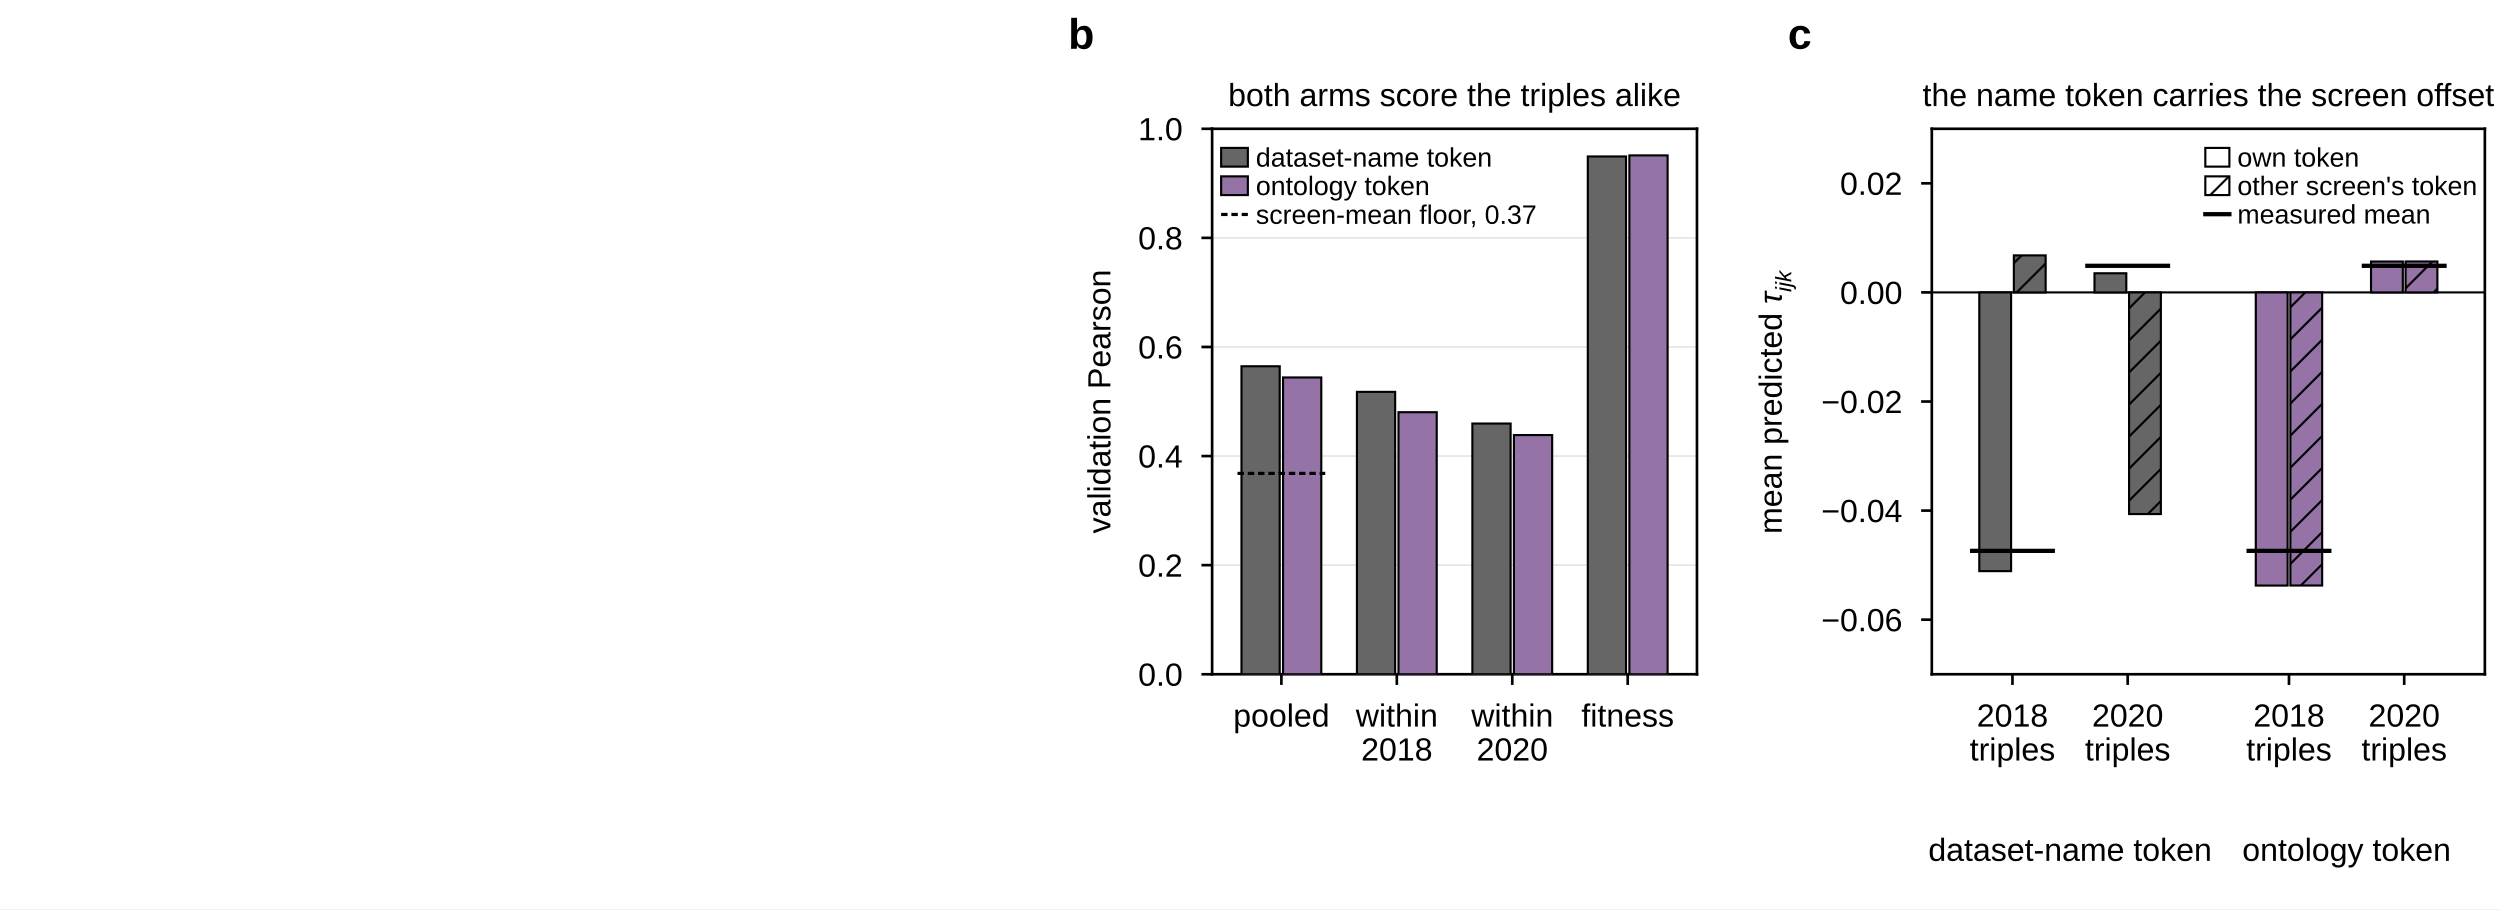
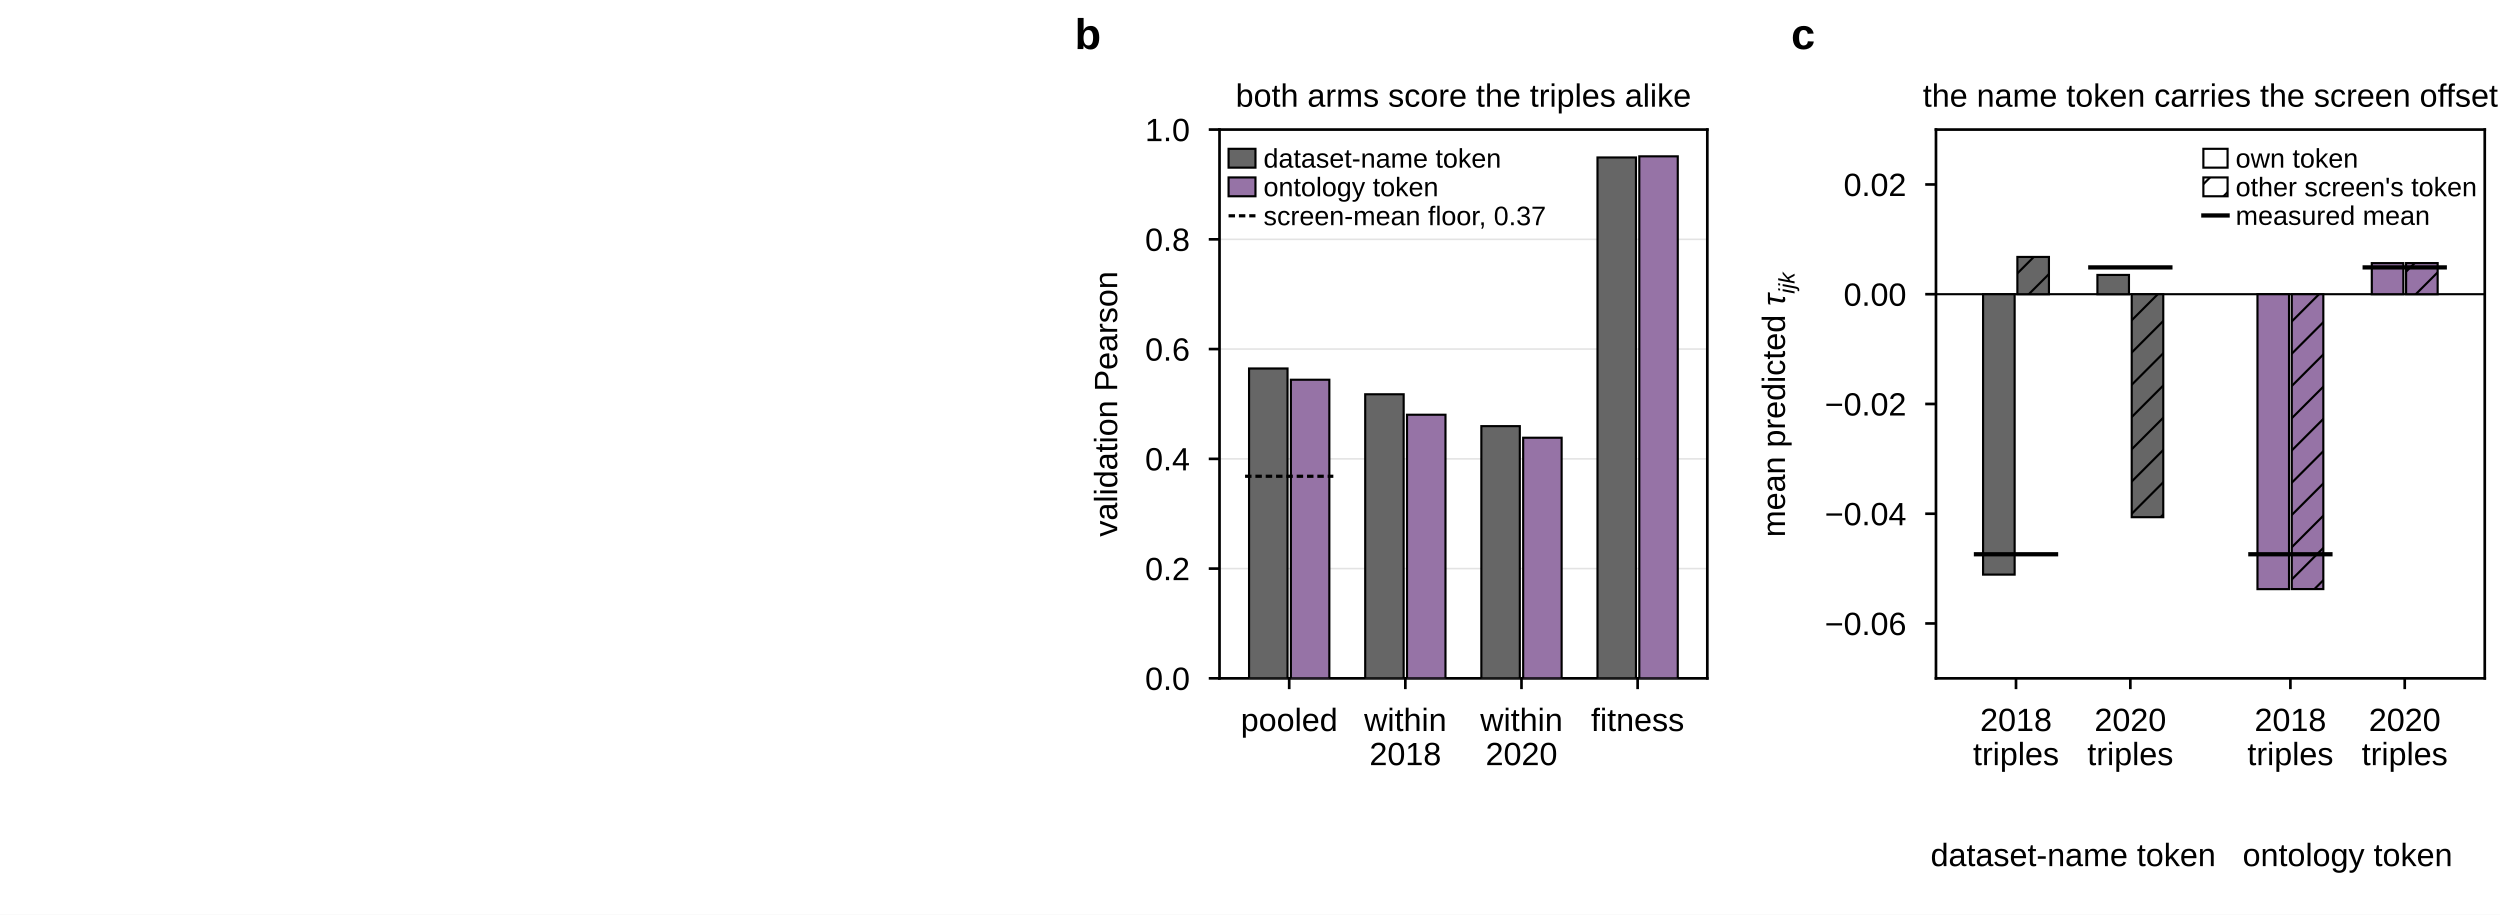
- <svg xmlns="http://www.w3.org/2000/svg" xmlns:xlink="http://www.w3.org/1999/xlink" width="649.606" height="236.22" viewBox="0 0 649.606 236.22" version="1.1">
+ <svg xmlns="http://www.w3.org/2000/svg" xmlns:xlink="http://www.w3.org/1999/xlink" width="645.669" height="236.22" viewBox="0 0 645.669 236.22" version="1.1">
  <g transform="scale(1.388889)">
    <defs>
      <style type="text/css">*{stroke-linejoin: round; stroke-linecap: butt}</style>
    </defs>
    <g id="figure_1">
      <g id="patch_1">
-         <path d="M 0 170.079  L 467.717 170.079  L 467.717 0  L 0 0  z " style="fill: #ffffff" />
+         <path d="M 0 170.079  L 464.882 170.079  L 464.882 0  L 0 0  z " style="fill: #ffffff" />
      </g>
      <g id="axes_1">
        <g id="patch_2">
          <path d="M 226.772 126.142  L 317.48 126.142  L 317.48 24.094  L 226.772 24.094  z " style="fill: #ffffff" />
        </g>
        <g id="matplotlib.axis_1">
          <g id="xtick_1">
            <g id="line2d_1">
              <defs>
                <path id="md5e1f7f7c4" d="M 0 0  L 0 2  " style="stroke: #000000; stroke-width: 0.5" />
              </defs>
              <g>
                <use xlink:href="#md5e1f7f7c4" x="239.73" y="126.142" style="stroke: #000000; stroke-width: 0.5" />
              </g>
            </g>
            <g id="text_1">
              <text style="font-size: 6px; font-family: 'Arial'; text-anchor: middle" x="239.73" y="135.936" transform="rotate(-0 239.73 135.9364)">pooled</text>
            </g>
          </g>
          <g id="xtick_2">
            <g id="line2d_2">
              <g>
                <use xlink:href="#md5e1f7f7c4" x="261.327" y="126.142" style="stroke: #000000; stroke-width: 0.5" />
              </g>
            </g>
            <g id="text_2">
              <text style="font-size: 6px; font-family: 'Arial'" transform="translate(253.6576 135.9364)">within</text>
              <text style="font-size: 6px; font-family: 'Arial'" transform="translate(254.6542 142.2825)">2018</text>
            </g>
          </g>
          <g id="xtick_3">
            <g id="line2d_3">
              <g>
                <use xlink:href="#md5e1f7f7c4" x="282.925" y="126.142" style="stroke: #000000; stroke-width: 0.5" />
              </g>
            </g>
            <g id="text_3">
              <text style="font-size: 6px; font-family: 'Arial'" transform="translate(275.2549 135.9364)">within</text>
              <text style="font-size: 6px; font-family: 'Arial'" transform="translate(276.2515 142.2825)">2020</text>
            </g>
          </g>
          <g id="xtick_4">
            <g id="line2d_4">
              <g>
                <use xlink:href="#md5e1f7f7c4" x="304.522" y="126.142" style="stroke: #000000; stroke-width: 0.5" />
              </g>
            </g>
            <g id="text_4">
              <text style="font-size: 6px; font-family: 'Arial'; text-anchor: middle" x="304.522" y="135.936" transform="rotate(-0 304.5219 135.9364)">fitness</text>
            </g>
          </g>
        </g>
        <g id="matplotlib.axis_2">
          <g id="ytick_1">
            <g id="line2d_5">
-               <path d="M 226.772 126.142  L 317.48 126.142  " clip-path="url(#p8473d75522)" style="fill: none; stroke: #e3e3e3; stroke-width: 0.3; stroke-linecap: square" />
+               <path d="M 226.772 126.142  L 317.48 126.142  " clip-path="url(#pf34e53b288)" style="fill: none; stroke: #e3e3e3; stroke-width: 0.3; stroke-linecap: square" />
            </g>
            <g id="line2d_6">
              <defs>
                <path id="mfebde136a6" d="M 0 0  L -2 0  " style="stroke: #000000; stroke-width: 0.5" />
              </defs>
              <g>
                <use xlink:href="#mfebde136a6" x="226.772" y="126.142" style="stroke: #000000; stroke-width: 0.5" />
              </g>
            </g>
            <g id="text_5">
              <text style="font-size: 6px; font-family: 'Arial'; text-anchor: end" x="221.272" y="128.289" transform="rotate(-0 221.2717 128.2891)">0.0</text>
            </g>
          </g>
          <g id="ytick_2">
            <g id="line2d_7">
-               <path d="M 226.772 105.732  L 317.48 105.732  " clip-path="url(#p8473d75522)" style="fill: none; stroke: #e3e3e3; stroke-width: 0.3; stroke-linecap: square" />
+               <path d="M 226.772 105.732  L 317.48 105.732  " clip-path="url(#pf34e53b288)" style="fill: none; stroke: #e3e3e3; stroke-width: 0.3; stroke-linecap: square" />
            </g>
            <g id="line2d_8">
              <g>
                <use xlink:href="#mfebde136a6" x="226.772" y="105.732" style="stroke: #000000; stroke-width: 0.5" />
              </g>
            </g>
            <g id="text_6">
              <text style="font-size: 6px; font-family: 'Arial'; text-anchor: end" x="221.272" y="107.88" transform="rotate(-0 221.2717 107.8796)">0.2</text>
            </g>
          </g>
          <g id="ytick_3">
            <g id="line2d_9">
-               <path d="M 226.772 85.323  L 317.48 85.323  " clip-path="url(#p8473d75522)" style="fill: none; stroke: #e3e3e3; stroke-width: 0.3; stroke-linecap: square" />
+               <path d="M 226.772 85.323  L 317.48 85.323  " clip-path="url(#pf34e53b288)" style="fill: none; stroke: #e3e3e3; stroke-width: 0.3; stroke-linecap: square" />
            </g>
            <g id="line2d_10">
              <g>
                <use xlink:href="#mfebde136a6" x="226.772" y="85.323" style="stroke: #000000; stroke-width: 0.5" />
              </g>
            </g>
            <g id="text_7">
              <text style="font-size: 6px; font-family: 'Arial'; text-anchor: end" x="221.272" y="87.47" transform="rotate(-0 221.2717 87.47018)">0.4</text>
            </g>
          </g>
          <g id="ytick_4">
            <g id="line2d_11">
-               <path d="M 226.772 64.913  L 317.48 64.913  " clip-path="url(#p8473d75522)" style="fill: none; stroke: #e3e3e3; stroke-width: 0.3; stroke-linecap: square" />
+               <path d="M 226.772 64.913  L 317.48 64.913  " clip-path="url(#pf34e53b288)" style="fill: none; stroke: #e3e3e3; stroke-width: 0.3; stroke-linecap: square" />
            </g>
            <g id="line2d_12">
              <g>
                <use xlink:href="#mfebde136a6" x="226.772" y="64.913" style="stroke: #000000; stroke-width: 0.5" />
              </g>
            </g>
            <g id="text_8">
              <text style="font-size: 6px; font-family: 'Arial'; text-anchor: end" x="221.272" y="67.061" transform="rotate(-0 221.2717 67.06073)">0.6</text>
            </g>
          </g>
          <g id="ytick_5">
            <g id="line2d_13">
-               <path d="M 226.772 44.504  L 317.48 44.504  " clip-path="url(#p8473d75522)" style="fill: none; stroke: #e3e3e3; stroke-width: 0.3; stroke-linecap: square" />
+               <path d="M 226.772 44.504  L 317.48 44.504  " clip-path="url(#pf34e53b288)" style="fill: none; stroke: #e3e3e3; stroke-width: 0.3; stroke-linecap: square" />
            </g>
            <g id="line2d_14">
              <g>
                <use xlink:href="#mfebde136a6" x="226.772" y="44.504" style="stroke: #000000; stroke-width: 0.5" />
              </g>
            </g>
            <g id="text_9">
              <text style="font-size: 6px; font-family: 'Arial'; text-anchor: end" x="221.272" y="46.651" transform="rotate(-0 221.2717 46.65128)">0.8</text>
            </g>
          </g>
          <g id="ytick_6">
            <g id="line2d_15">
-               <path d="M 226.772 24.094  L 317.48 24.094  " clip-path="url(#p8473d75522)" style="fill: none; stroke: #e3e3e3; stroke-width: 0.3; stroke-linecap: square" />
+               <path d="M 226.772 24.094  L 317.48 24.094  " clip-path="url(#pf34e53b288)" style="fill: none; stroke: #e3e3e3; stroke-width: 0.3; stroke-linecap: square" />
            </g>
            <g id="line2d_16">
              <g>
                <use xlink:href="#mfebde136a6" x="226.772" y="24.094" style="stroke: #000000; stroke-width: 0.5" />
              </g>
            </g>
            <g id="text_10">
              <text style="font-size: 6px; font-family: 'Arial'; text-anchor: end" x="221.272" y="26.242" transform="rotate(-0 221.2717 26.24183)">1.0</text>
            </g>
          </g>
          <g id="ytick_7">
            <g id="line2d_17" />
          </g>
          <g id="ytick_8">
            <g id="line2d_18" />
          </g>
          <g id="ytick_9">
            <g id="line2d_19" />
          </g>
          <g id="ytick_10">
            <g id="line2d_20" />
          </g>
          <g id="ytick_11">
            <g id="line2d_21" />
          </g>
          <g id="text_11">
            <text style="font-size: 6px; font-family: 'Arial'; text-anchor: middle" x="207.739" y="75.118" transform="rotate(-90 207.7392 75.11811)">validation Pearson</text>
          </g>
        </g>
        <g id="patch_3">
          <path d="M 226.772 126.142  L 226.772 24.094  " style="fill: none; stroke: #000000; stroke-width: 0.5; stroke-linejoin: miter; stroke-linecap: square" />
        </g>
        <g id="patch_4">
          <path d="M 317.48 126.142  L 317.48 24.094  " style="fill: none; stroke: #000000; stroke-width: 0.5; stroke-linejoin: miter; stroke-linecap: square" />
        </g>
        <g id="patch_5">
          <path d="M 226.772 126.142  L 317.48 126.142  " style="fill: none; stroke: #000000; stroke-width: 0.5; stroke-linejoin: miter; stroke-linecap: square" />
        </g>
        <g id="patch_6">
          <path d="M 226.772 24.094  L 317.48 24.094  " style="fill: none; stroke: #000000; stroke-width: 0.5; stroke-linejoin: miter; stroke-linecap: square" />
        </g>
        <g id="patch_7">
-           <path d="M 232.266 126.142  L 239.419 126.142  L 239.419 68.523  L 232.266 68.523  z " clip-path="url(#p8473d75522)" style="fill: #666666; stroke: #000000; stroke-width: 0.4; stroke-linejoin: miter" />
+           <path d="M 232.266 126.142  L 239.419 126.142  L 239.419 68.523  L 232.266 68.523  z " clip-path="url(#pf34e53b288)" style="fill: #666666; stroke: #000000; stroke-width: 0.4; stroke-linejoin: miter" />
        </g>
        <g id="patch_8">
-           <path d="M 240.041 126.142  L 247.194 126.142  L 247.194 70.615  L 240.041 70.615  z " clip-path="url(#p8473d75522)" style="fill: #9673a6; stroke: #000000; stroke-width: 0.4; stroke-linejoin: miter" />
+           <path d="M 240.041 126.142  L 247.194 126.142  L 247.194 70.615  L 240.041 70.615  z " clip-path="url(#pf34e53b288)" style="fill: #9673a6; stroke: #000000; stroke-width: 0.4; stroke-linejoin: miter" />
        </g>
        <g id="patch_9">
-           <path d="M 253.863 126.142  L 261.016 126.142  L 261.016 73.314  L 253.863 73.314  z " clip-path="url(#p8473d75522)" style="fill: #666666; stroke: #000000; stroke-width: 0.4; stroke-linejoin: miter" />
+           <path d="M 253.863 126.142  L 261.016 126.142  L 261.016 73.314  L 253.863 73.314  z " clip-path="url(#pf34e53b288)" style="fill: #666666; stroke: #000000; stroke-width: 0.4; stroke-linejoin: miter" />
        </g>
        <g id="patch_10">
-           <path d="M 261.638 126.142  L 268.791 126.142  L 268.791 77.118  L 261.638 77.118  z " clip-path="url(#p8473d75522)" style="fill: #9673a6; stroke: #000000; stroke-width: 0.4; stroke-linejoin: miter" />
+           <path d="M 261.638 126.142  L 268.791 126.142  L 268.791 77.118  L 261.638 77.118  z " clip-path="url(#pf34e53b288)" style="fill: #9673a6; stroke: #000000; stroke-width: 0.4; stroke-linejoin: miter" />
        </g>
        <g id="patch_11">
-           <path d="M 275.461 126.142  L 282.614 126.142  L 282.614 79.238  L 275.461 79.238  z " clip-path="url(#p8473d75522)" style="fill: #666666; stroke: #000000; stroke-width: 0.4; stroke-linejoin: miter" />
+           <path d="M 275.461 126.142  L 282.614 126.142  L 282.614 79.238  L 275.461 79.238  z " clip-path="url(#pf34e53b288)" style="fill: #666666; stroke: #000000; stroke-width: 0.4; stroke-linejoin: miter" />
        </g>
        <g id="patch_12">
-           <path d="M 283.236 126.142  L 290.389 126.142  L 290.389 81.398  L 283.236 81.398  z " clip-path="url(#p8473d75522)" style="fill: #9673a6; stroke: #000000; stroke-width: 0.4; stroke-linejoin: miter" />
+           <path d="M 283.236 126.142  L 290.389 126.142  L 290.389 81.398  L 283.236 81.398  z " clip-path="url(#pf34e53b288)" style="fill: #9673a6; stroke: #000000; stroke-width: 0.4; stroke-linejoin: miter" />
        </g>
        <g id="patch_13">
-           <path d="M 297.058 126.142  L 304.211 126.142  L 304.211 29.277  L 297.058 29.277  z " clip-path="url(#p8473d75522)" style="fill: #666666; stroke: #000000; stroke-width: 0.4; stroke-linejoin: miter" />
+           <path d="M 297.058 126.142  L 304.211 126.142  L 304.211 29.277  L 297.058 29.277  z " clip-path="url(#pf34e53b288)" style="fill: #666666; stroke: #000000; stroke-width: 0.4; stroke-linejoin: miter" />
        </g>
        <g id="patch_14">
-           <path d="M 304.833 126.142  L 311.986 126.142  L 311.986 29.075  L 304.833 29.075  z " clip-path="url(#p8473d75522)" style="fill: #9673a6; stroke: #000000; stroke-width: 0.4; stroke-linejoin: miter" />
+           <path d="M 304.833 126.142  L 311.986 126.142  L 311.986 29.075  L 304.833 29.075  z " clip-path="url(#pf34e53b288)" style="fill: #9673a6; stroke: #000000; stroke-width: 0.4; stroke-linejoin: miter" />
        </g>
        <g id="text_12">
          <text style="font-size: 6px; font-family: 'Arial'; text-anchor: middle" x="272.126" y="19.841" transform="rotate(-0 272.126 19.84057)">both arms score the triples alike</text>
        </g>
        <g id="line2d_22">
-           <path d="M 231.523 88.566  L 247.937 88.566  " clip-path="url(#p8473d75522)" style="fill: none; stroke-dasharray: 1.2,0.72; stroke-dashoffset: 0; stroke: #000000; stroke-width: 0.6" />
+           <path d="M 231.523 88.566  L 247.937 88.566  " clip-path="url(#pf34e53b288)" style="fill: none; stroke-dasharray: 1.2,0.72; stroke-dashoffset: 0; stroke: #000000; stroke-width: 0.6" />
        </g>
        <g id="legend_1">
          <g id="patch_15">
            <path d="M 227.457 43.871  L 288.483 43.871  L 288.483 26.594  L 227.457 26.594  z " style="fill: #ffffff" />
          </g>
          <g id="patch_16">
            <path d="M 228.457 31.173  L 233.457 31.173  L 233.457 27.673  L 228.457 27.673  z " style="fill: #666666; stroke: #000000; stroke-width: 0.4; stroke-linejoin: miter" />
          </g>
          <g id="text_13">
            <text style="font-size: 5px; font-family: 'Arial'; text-anchor: start" x="234.957" y="31.173" transform="rotate(-0 234.9575 31.17339)">dataset-name token</text>
          </g>
          <g id="patch_17">
            <path d="M 228.457 36.496  L 233.457 36.496  L 233.457 32.996  L 228.457 32.996  z " style="fill: #9673a6; stroke: #000000; stroke-width: 0.4; stroke-linejoin: miter" />
          </g>
          <g id="text_14">
            <text style="font-size: 5px; font-family: 'Arial'; text-anchor: start" x="234.957" y="36.496" transform="rotate(-0 234.9575 36.49605)">ontology token</text>
          </g>
          <g id="line2d_23">
            <path d="M 228.457 40.127  L 230.957 40.127  L 233.457 40.127  " style="fill: none; stroke-dasharray: 1.2,0.72; stroke-dashoffset: 0; stroke: #000000; stroke-width: 0.6" />
          </g>
          <g id="text_15">
            <text style="font-size: 5px; font-family: 'Arial'; text-anchor: start" x="234.957" y="41.877" transform="rotate(-0 234.9575 41.8773)">screen-mean floor, 0.37</text>
          </g>
        </g>
      </g>
      <g id="axes_2">
        <g id="patch_18">
-           <path d="M 361.417 126.142  L 464.882 126.142  L 464.882 24.094  L 361.417 24.094  z " style="fill: #ffffff" />
+           <path d="M 360 126.142  L 462.047 126.142  L 462.047 24.094  L 360 24.094  z " style="fill: #ffffff" />
        </g>
        <g id="matplotlib.axis_3">
          <g id="xtick_5">
            <g id="line2d_24">
              <g>
-                 <use xlink:href="#md5e1f7f7c4" x="376.506" y="126.142" style="stroke: #000000; stroke-width: 0.5" />
+                 <use xlink:href="#md5e1f7f7c4" x="374.882" y="126.142" style="stroke: #000000; stroke-width: 0.5" />
              </g>
            </g>
            <g id="text_16">
-               <text style="font-size: 6px; font-family: 'Arial'" transform="translate(369.8328 135.9364)">2018</text>
-               <text style="font-size: 6px; font-family: 'Arial'" transform="translate(368.5039 142.2825)">triples</text>
+               <text style="font-size: 6px; font-family: 'Arial'" transform="translate(368.2088 135.9364)">2018</text>
+               <text style="font-size: 6px; font-family: 'Arial'" transform="translate(366.8799 142.2825)">triples</text>
            </g>
          </g>
          <g id="xtick_6">
            <g id="line2d_25">
              <g>
-                 <use xlink:href="#md5e1f7f7c4" x="398.061" y="126.142" style="stroke: #000000; stroke-width: 0.5" />
+                 <use xlink:href="#md5e1f7f7c4" x="396.142" y="126.142" style="stroke: #000000; stroke-width: 0.5" />
              </g>
            </g>
            <g id="text_17">
-               <text style="font-size: 6px; font-family: 'Arial'" transform="translate(391.3879 135.9364)">2020</text>
-               <text style="font-size: 6px; font-family: 'Arial'" transform="translate(390.059 142.2825)">triples</text>
+               <text style="font-size: 6px; font-family: 'Arial'" transform="translate(389.4686 135.9364)">2020</text>
+               <text style="font-size: 6px; font-family: 'Arial'" transform="translate(388.1397 142.2825)">triples</text>
            </g>
          </g>
          <g id="xtick_7">
            <g id="line2d_26">
              <g>
-                 <use xlink:href="#md5e1f7f7c4" x="428.238" y="126.142" style="stroke: #000000; stroke-width: 0.5" />
+                 <use xlink:href="#md5e1f7f7c4" x="425.906" y="126.142" style="stroke: #000000; stroke-width: 0.5" />
              </g>
            </g>
            <g id="text_18">
-               <text style="font-size: 6px; font-family: 'Arial'" transform="translate(421.5651 135.9364)">2018</text>
-               <text style="font-size: 6px; font-family: 'Arial'" transform="translate(420.2362 142.2825)">triples</text>
+               <text style="font-size: 6px; font-family: 'Arial'" transform="translate(419.2324 135.9364)">2018</text>
+               <text style="font-size: 6px; font-family: 'Arial'" transform="translate(417.9035 142.2825)">triples</text>
            </g>
          </g>
          <g id="xtick_8">
            <g id="line2d_27">
              <g>
-                 <use xlink:href="#md5e1f7f7c4" x="449.793" y="126.142" style="stroke: #000000; stroke-width: 0.5" />
+                 <use xlink:href="#md5e1f7f7c4" x="447.165" y="126.142" style="stroke: #000000; stroke-width: 0.5" />
              </g>
            </g>
            <g id="text_19">
-               <text style="font-size: 6px; font-family: 'Arial'" transform="translate(443.1202 135.9364)">2020</text>
-               <text style="font-size: 6px; font-family: 'Arial'" transform="translate(441.7913 142.2825)">triples</text>
+               <text style="font-size: 6px; font-family: 'Arial'" transform="translate(440.4922 135.9364)">2020</text>
+               <text style="font-size: 6px; font-family: 'Arial'" transform="translate(439.1633 142.2825)">triples</text>
            </g>
          </g>
        </g>
        <g id="matplotlib.axis_4">
          <g id="ytick_12">
            <g id="line2d_28">
              <g>
-                 <use xlink:href="#mfebde136a6" x="361.417" y="115.937" style="stroke: #000000; stroke-width: 0.5" />
+                 <use xlink:href="#mfebde136a6" x="360" y="115.937" style="stroke: #000000; stroke-width: 0.5" />
              </g>
            </g>
            <g id="text_20">
-               <text style="font-size: 6px; font-family: 'Arial'; text-anchor: end" x="355.917" y="118.084" transform="rotate(-0 355.9173 118.0844)">−0.06</text>
+               <text style="font-size: 6px; font-family: 'Arial'; text-anchor: end" x="354.5" y="118.084" transform="rotate(-0 354.5 118.0844)">−0.06</text>
            </g>
          </g>
          <g id="ytick_13">
            <g id="line2d_29">
              <g>
-                 <use xlink:href="#mfebde136a6" x="361.417" y="95.528" style="stroke: #000000; stroke-width: 0.5" />
+                 <use xlink:href="#mfebde136a6" x="360" y="95.528" style="stroke: #000000; stroke-width: 0.5" />
              </g>
            </g>
            <g id="text_21">
-               <text style="font-size: 6px; font-family: 'Arial'; text-anchor: end" x="355.917" y="97.675" transform="rotate(-0 355.9173 97.6749)">−0.04</text>
+               <text style="font-size: 6px; font-family: 'Arial'; text-anchor: end" x="354.5" y="97.675" transform="rotate(-0 354.5 97.6749)">−0.04</text>
            </g>
          </g>
          <g id="ytick_14">
            <g id="line2d_30">
              <g>
-                 <use xlink:href="#mfebde136a6" x="361.417" y="75.118" style="stroke: #000000; stroke-width: 0.5" />
+                 <use xlink:href="#mfebde136a6" x="360" y="75.118" style="stroke: #000000; stroke-width: 0.5" />
              </g>
            </g>
            <g id="text_22">
-               <text style="font-size: 6px; font-family: 'Arial'; text-anchor: end" x="355.917" y="77.265" transform="rotate(-0 355.9173 77.26545)">−0.02</text>
+               <text style="font-size: 6px; font-family: 'Arial'; text-anchor: end" x="354.5" y="77.265" transform="rotate(-0 354.5 77.26545)">−0.02</text>
            </g>
          </g>
          <g id="ytick_15">
            <g id="line2d_31">
              <g>
-                 <use xlink:href="#mfebde136a6" x="361.417" y="54.709" style="stroke: #000000; stroke-width: 0.5" />
+                 <use xlink:href="#mfebde136a6" x="360" y="54.709" style="stroke: #000000; stroke-width: 0.5" />
              </g>
            </g>
            <g id="text_23">
-               <text style="font-size: 6px; font-family: 'Arial'; text-anchor: end" x="355.917" y="56.856" transform="rotate(-0 355.9173 56.85601)">0.00</text>
+               <text style="font-size: 6px; font-family: 'Arial'; text-anchor: end" x="354.5" y="56.856" transform="rotate(-0 354.5 56.85601)">0.00</text>
            </g>
          </g>
          <g id="ytick_16">
            <g id="line2d_32">
              <g>
-                 <use xlink:href="#mfebde136a6" x="361.417" y="34.299" style="stroke: #000000; stroke-width: 0.5" />
+                 <use xlink:href="#mfebde136a6" x="360" y="34.299" style="stroke: #000000; stroke-width: 0.5" />
              </g>
            </g>
            <g id="text_24">
-               <text style="font-size: 6px; font-family: 'Arial'; text-anchor: end" x="355.917" y="36.447" transform="rotate(-0 355.9173 36.44656)">0.02</text>
+               <text style="font-size: 6px; font-family: 'Arial'; text-anchor: end" x="354.5" y="36.447" transform="rotate(-0 354.5 36.44656)">0.02</text>
            </g>
          </g>
          <g id="text_25">
-             <g transform="translate(334.0364 99.89811) rotate(-90)">
+             <g transform="translate(332.6191 99.89811) rotate(-90)">
              <text>
                <tspan x="0" y="-0.703" style="font-size: 6px; font-family: 'Arial'">m</tspan>
                <tspan x="4.998" y="-0.703" style="font-size: 6px; font-family: 'Arial'">e</tspan>
                <tspan x="8.335" y="-0.703" style="font-size: 6px; font-family: 'Arial'">a</tspan>
                <tspan x="11.672" y="-0.703" style="font-size: 6px; font-family: 'Arial'">n</tspan>
                <tspan x="15.009" y="-0.703" style="font-size: 6px; font-family: 'Arial'"> </tspan>
                <tspan x="16.676" y="-0.703" style="font-size: 6px; font-family: 'Arial'">p</tspan>
                <tspan x="20.013" y="-0.703" style="font-size: 6px; font-family: 'Arial'">r</tspan>
                <tspan x="22.011" y="-0.703" style="font-size: 6px; font-family: 'Arial'">e</tspan>
                <tspan x="25.348" y="-0.703" style="font-size: 6px; font-family: 'Arial'">d</tspan>
                <tspan x="28.685" y="-0.703" style="font-size: 6px; font-family: 'Arial'">i</tspan>
                <tspan x="30.018" y="-0.703" style="font-size: 6px; font-family: 'Arial'">c</tspan>
                <tspan x="33.018" y="-0.703" style="font-size: 6px; font-family: 'Arial'">t</tspan>
                <tspan x="34.685" y="-0.703" style="font-size: 6px; font-family: 'Arial'">e</tspan>
                <tspan x="38.021" y="-0.703" style="font-size: 6px; font-family: 'Arial'">d</tspan>
                <tspan x="41.358" y="-0.703" style="font-size: 6px; font-family: 'Arial'"> </tspan>
                <tspan x="43.025" y="-0.703" style="font-style: italic; font-size: 6px; font-family: 'Arial'">τ</tspan>
                <tspan x="45.27" y="1.089" style="font-style: italic; font-size: 4.2px; font-family: 'Arial'">i</tspan>
                <tspan x="46.203" y="1.089" style="font-style: italic; font-size: 4.2px; font-family: 'Arial'">j</tspan>
                <tspan x="47.136" y="1.089" style="font-style: italic; font-size: 4.2px; font-family: 'Arial'">k</tspan>
              </text>
            </g>
          </g>
        </g>
        <g id="line2d_33">
-           <path d="M 361.417 54.709  L 464.882 54.709  " clip-path="url(#p3397bccf3a)" style="fill: none; stroke: #000000; stroke-width: 0.4; stroke-linecap: square" />
+           <path d="M 360 54.709  L 462.047 54.709  " clip-path="url(#pd4e82d9f9b)" style="fill: none; stroke: #000000; stroke-width: 0.4; stroke-linecap: square" />
        </g>
        <g id="patch_19">
-           <path d="M 361.417 126.142  L 361.417 24.094  " style="fill: none; stroke: #000000; stroke-width: 0.5; stroke-linejoin: miter; stroke-linecap: square" />
+           <path d="M 360 126.142  L 360 24.094  " style="fill: none; stroke: #000000; stroke-width: 0.5; stroke-linejoin: miter; stroke-linecap: square" />
        </g>
        <g id="patch_20">
-           <path d="M 464.882 126.142  L 464.882 24.094  " style="fill: none; stroke: #000000; stroke-width: 0.5; stroke-linejoin: miter; stroke-linecap: square" />
+           <path d="M 462.047 126.142  L 462.047 24.094  " style="fill: none; stroke: #000000; stroke-width: 0.5; stroke-linejoin: miter; stroke-linecap: square" />
        </g>
        <g id="patch_21">
-           <path d="M 361.417 126.142  L 464.882 126.142  " style="fill: none; stroke: #000000; stroke-width: 0.5; stroke-linejoin: miter; stroke-linecap: square" />
+           <path d="M 360 126.142  L 462.047 126.142  " style="fill: none; stroke: #000000; stroke-width: 0.5; stroke-linejoin: miter; stroke-linecap: square" />
        </g>
        <g id="patch_22">
-           <path d="M 361.417 24.094  L 464.882 24.094  " style="fill: none; stroke: #000000; stroke-width: 0.5; stroke-linejoin: miter; stroke-linecap: square" />
+           <path d="M 360 24.094  L 462.047 24.094  " style="fill: none; stroke: #000000; stroke-width: 0.5; stroke-linejoin: miter; stroke-linecap: square" />
        </g>
        <g id="patch_23">
-           <path d="M 370.298 54.709  L 376.247 54.709  L 376.247 106.85  L 370.298 106.85  z " clip-path="url(#p3397bccf3a)" style="fill: #666666; stroke: #000000; stroke-width: 0.4; stroke-linejoin: miter" />
+           <path d="M 368.759 54.709  L 374.627 54.709  L 374.627 106.85  L 368.759 106.85  z " clip-path="url(#pd4e82d9f9b)" style="fill: #666666; stroke: #000000; stroke-width: 0.4; stroke-linejoin: miter" />
        </g>
        <g id="patch_24">
-           <path d="M 376.765 54.709  L 382.714 54.709  L 382.714 47.779  L 376.765 47.779  z " clip-path="url(#p3397bccf3a)" style="fill: url(#ha7eb12e780); stroke: #000000; stroke-width: 0.4; stroke-linejoin: miter" />
+           <path d="M 375.137 54.709  L 381.005 54.709  L 381.005 47.779  L 375.137 47.779  z " clip-path="url(#pd4e82d9f9b)" style="fill: url(#ha7eb12e780); stroke: #000000; stroke-width: 0.4; stroke-linejoin: miter" />
        </g>
        <g id="patch_25">
-           <path d="M 391.853 54.709  L 397.802 54.709  L 397.802 51.125  L 391.853 51.125  z " clip-path="url(#p3397bccf3a)" style="fill: #666666; stroke: #000000; stroke-width: 0.4; stroke-linejoin: miter" />
+           <path d="M 390.019 54.709  L 395.887 54.709  L 395.887 51.125  L 390.019 51.125  z " clip-path="url(#pd4e82d9f9b)" style="fill: #666666; stroke: #000000; stroke-width: 0.4; stroke-linejoin: miter" />
        </g>
        <g id="patch_26">
-           <path d="M 398.32 54.709  L 404.269 54.709  L 404.269 96.173  L 398.32 96.173  z " clip-path="url(#p3397bccf3a)" style="fill: url(#ha7eb12e780); stroke: #000000; stroke-width: 0.4; stroke-linejoin: miter" />
+           <path d="M 396.397 54.709  L 402.265 54.709  L 402.265 96.173  L 396.397 96.173  z " clip-path="url(#pd4e82d9f9b)" style="fill: url(#ha7eb12e780); stroke: #000000; stroke-width: 0.4; stroke-linejoin: miter" />
        </g>
        <g id="text_26">
-           <text style="font-size: 6px; font-family: 'Arial'; text-anchor: middle" x="387.283" y="161.051" transform="rotate(-0 387.2835 161.0506)">dataset-name token</text>
+           <text style="font-size: 6px; font-family: 'Arial'; text-anchor: middle" x="385.512" y="161.051" transform="rotate(-0 385.5118 161.0506)">dataset-name token</text>
        </g>
        <g id="patch_27">
-           <path d="M 422.03 54.709  L 427.98 54.709  L 427.98 109.55  L 422.03 109.55  z " clip-path="url(#p3397bccf3a)" style="fill: #9673a6; stroke: #000000; stroke-width: 0.4; stroke-linejoin: miter" />
+           <path d="M 419.783 54.709  L 425.65 54.709  L 425.65 109.55  L 419.783 109.55  z " clip-path="url(#pd4e82d9f9b)" style="fill: #9673a6; stroke: #000000; stroke-width: 0.4; stroke-linejoin: miter" />
        </g>
        <g id="patch_28">
-           <path d="M 428.497 54.709  L 434.446 54.709  L 434.446 109.542  L 428.497 109.542  z " clip-path="url(#p3397bccf3a)" style="fill: url(#hc657d4f3e9); stroke: #000000; stroke-width: 0.4; stroke-linejoin: miter" />
+           <path d="M 426.161 54.709  L 432.028 54.709  L 432.028 109.542  L 426.161 109.542  z " clip-path="url(#pd4e82d9f9b)" style="fill: url(#hc657d4f3e9); stroke: #000000; stroke-width: 0.4; stroke-linejoin: miter" />
        </g>
        <g id="patch_29">
-           <path d="M 443.585 54.709  L 449.535 54.709  L 449.535 48.929  L 443.585 48.929  z " clip-path="url(#p3397bccf3a)" style="fill: #9673a6; stroke: #000000; stroke-width: 0.4; stroke-linejoin: miter" />
+           <path d="M 441.043 54.709  L 446.91 54.709  L 446.91 48.929  L 441.043 48.929  z " clip-path="url(#pd4e82d9f9b)" style="fill: #9673a6; stroke: #000000; stroke-width: 0.4; stroke-linejoin: miter" />
        </g>
        <g id="patch_30">
-           <path d="M 450.052 54.709  L 456.001 54.709  L 456.001 48.922  L 450.052 48.922  z " clip-path="url(#p3397bccf3a)" style="fill: url(#hc657d4f3e9); stroke: #000000; stroke-width: 0.4; stroke-linejoin: miter" />
+           <path d="M 447.42 54.709  L 453.288 54.709  L 453.288 48.922  L 447.42 48.922  z " clip-path="url(#pd4e82d9f9b)" style="fill: url(#hc657d4f3e9); stroke: #000000; stroke-width: 0.4; stroke-linejoin: miter" />
        </g>
        <g id="text_27">
-           <text style="font-size: 6px; font-family: 'Arial'; text-anchor: middle" x="439.016" y="161.051" transform="rotate(-0 439.0157 161.0506)">ontology token</text>
+           <text style="font-size: 6px; font-family: 'Arial'; text-anchor: middle" x="436.535" y="161.051" transform="rotate(-0 436.5354 161.0506)">ontology token</text>
        </g>
        <g id="text_28">
-           <text style="font-size: 6px; font-family: 'Arial'; text-anchor: middle" x="413.15" y="19.841" transform="rotate(-0 413.1496 19.84057)">the name token carries the screen offset</text>
+           <text style="font-size: 6px; font-family: 'Arial'; text-anchor: middle" x="411.024" y="19.841" transform="rotate(-0 411.0236 19.84057)">the name token carries the screen offset</text>
        </g>
        <g id="line2d_34">
-           <path d="M 368.962 103.065  L 384.05 103.065  " clip-path="url(#p3397bccf3a)" style="fill: none; stroke: #000000; stroke-width: 0.8; stroke-linecap: square" />
+           <path d="M 367.441 103.065  L 382.323 103.065  " clip-path="url(#pd4e82d9f9b)" style="fill: none; stroke: #000000; stroke-width: 0.8; stroke-linecap: square" />
        </g>
        <g id="line2d_35">
-           <path d="M 390.517 49.724  L 405.605 49.724  " clip-path="url(#p3397bccf3a)" style="fill: none; stroke: #000000; stroke-width: 0.8; stroke-linecap: square" />
+           <path d="M 388.701 49.724  L 403.583 49.724  " clip-path="url(#pd4e82d9f9b)" style="fill: none; stroke: #000000; stroke-width: 0.8; stroke-linecap: square" />
        </g>
        <g id="line2d_36">
-           <path d="M 420.694 103.065  L 435.782 103.065  " clip-path="url(#p3397bccf3a)" style="fill: none; stroke: #000000; stroke-width: 0.8; stroke-linecap: square" />
+           <path d="M 418.465 103.065  L 433.346 103.065  " clip-path="url(#pd4e82d9f9b)" style="fill: none; stroke: #000000; stroke-width: 0.8; stroke-linecap: square" />
        </g>
        <g id="line2d_37">
-           <path d="M 442.249 49.724  L 457.338 49.724  " clip-path="url(#p3397bccf3a)" style="fill: none; stroke: #000000; stroke-width: 0.8; stroke-linecap: square" />
+           <path d="M 439.724 49.724  L 454.606 49.724  " clip-path="url(#pd4e82d9f9b)" style="fill: none; stroke: #000000; stroke-width: 0.8; stroke-linecap: square" />
        </g>
        <g id="legend_2">
          <g id="patch_31">
-             <path d="M 411.586 43.812  L 464.451 43.812  L 464.451 26.594  L 411.586 26.594  z " style="fill: #ffffff" />
+             <path d="M 408.723 43.812  L 461.588 43.812  L 461.588 26.594  L 408.723 26.594  z " style="fill: #ffffff" />
          </g>
          <g id="patch_32">
-             <path d="M 412.586 31.173  L 417.086 31.173  L 417.086 27.673  L 412.586 27.673  z " style="fill: #ffffff; stroke: #000000; stroke-width: 0.4; stroke-linejoin: miter" />
+             <path d="M 409.723 31.173  L 414.223 31.173  L 414.223 27.673  L 409.723 27.673  z " style="fill: #ffffff; stroke: #000000; stroke-width: 0.4; stroke-linejoin: miter" />
          </g>
          <g id="text_29">
-             <text style="font-size: 5px; font-family: 'Arial'; text-anchor: start" x="418.586" y="31.173" transform="rotate(-0 418.5863 31.17339)">own token</text>
+             <text style="font-size: 5px; font-family: 'Arial'; text-anchor: start" x="415.723" y="31.173" transform="rotate(-0 415.7233 31.17339)">own token</text>
          </g>
          <g id="patch_33">
-             <path d="M 412.586 36.496  L 417.086 36.496  L 417.086 32.996  L 412.586 32.996  z " style="fill: url(#h6381be5a4e); stroke: #000000; stroke-width: 0.4; stroke-linejoin: miter" />
+             <path d="M 409.723 36.496  L 414.223 36.496  L 414.223 32.996  L 409.723 32.996  z " style="fill: url(#h6381be5a4e); stroke: #000000; stroke-width: 0.4; stroke-linejoin: miter" />
          </g>
          <g id="text_30">
-             <text style="font-size: 5px; font-family: 'Arial'; text-anchor: start" x="418.586" y="36.496" transform="rotate(-0 418.5863 36.49605)">other screen's token</text>
+             <text style="font-size: 5px; font-family: 'Arial'; text-anchor: start" x="415.723" y="36.496" transform="rotate(-0 415.7233 36.49605)">other screen's token</text>
          </g>
          <g id="line2d_38">
-             <path d="M 412.586 40.069  L 414.836 40.069  L 417.086 40.069  " style="fill: none; stroke: #000000; stroke-width: 0.8; stroke-linecap: square" />
+             <path d="M 409.723 40.069  L 411.973 40.069  L 414.223 40.069  " style="fill: none; stroke: #000000; stroke-width: 0.8; stroke-linecap: square" />
          </g>
          <g id="text_31">
-             <text style="font-size: 5px; font-family: 'Arial'; text-anchor: start" x="418.586" y="41.819" transform="rotate(-0 418.5863 41.81871)">measured mean</text>
+             <text style="font-size: 5px; font-family: 'Arial'; text-anchor: start" x="415.723" y="41.819" transform="rotate(-0 415.7233 41.81871)">measured mean</text>
          </g>
        </g>
      </g>
      <g id="text_32">
        <text style="font-weight: 700; font-size: 8px; font-family: 'Arial'; text-anchor: start" x="199.843" y="9.128" transform="rotate(-0 199.8425 9.127825)">b</text>
      </g>
      <g id="text_33">
-         <text style="font-weight: 700; font-size: 8px; font-family: 'Arial'; text-anchor: start" x="334.488" y="9.128" transform="rotate(-0 334.4882 9.127825)">c</text>
+         <text style="font-weight: 700; font-size: 8px; font-family: 'Arial'; text-anchor: start" x="333.071" y="9.128" transform="rotate(-0 333.0709 9.127825)">c</text>
      </g>
    </g>
    <defs>
-       <clipPath id="p8473d75522">
+       <clipPath id="pf34e53b288">
        <rect x="226.772" y="24.094" width="90.709" height="102.047" />
      </clipPath>
-       <clipPath id="p3397bccf3a">
-         <rect x="361.417" y="24.094" width="103.465" height="102.047" />
+       <clipPath id="pd4e82d9f9b">
+         <rect x="360" y="24.094" width="102.047" height="102.047" />
      </clipPath>
    </defs>
    <defs>
      <pattern id="ha7eb12e780" patternUnits="userSpaceOnUse" x="0" y="0" width="72" height="72">
        <rect x="0" y="0" width="73" height="73" fill="#666666" />
        <path d="M -36 36  L 36 -36  M -33 39  L 39 -33  M -30 42  L 42 -30  M -27 45  L 45 -27  M -24 48  L 48 -24  M -21 51  L 51 -21  M -18 54  L 54 -18  M -15 57  L 57 -15  M -12 60  L 60 -12  M -9 63  L 63 -9  M -6 66  L 66 -6  M -3 69  L 69 -3  M 0 72  L 72 0  M 3 75  L 75 3  M 6 78  L 78 6  M 9 81  L 81 9  M 12 84  L 84 12  M 15 87  L 87 15  M 18 90  L 90 18  M 21 93  L 93 21  M 24 96  L 96 24  M 27 99  L 99 27  M 30 102  L 102 30  M 33 105  L 105 33  M 36 108  L 108 36  " style="fill: #000000; stroke: #000000; stroke-width: 0.4; stroke-linecap: butt; stroke-linejoin: miter" />
      </pattern>
      <pattern id="hc657d4f3e9" patternUnits="userSpaceOnUse" x="0" y="0" width="72" height="72">
        <rect x="0" y="0" width="73" height="73" fill="#9673a6" />
        <path d="M -36 36  L 36 -36  M -33 39  L 39 -33  M -30 42  L 42 -30  M -27 45  L 45 -27  M -24 48  L 48 -24  M -21 51  L 51 -21  M -18 54  L 54 -18  M -15 57  L 57 -15  M -12 60  L 60 -12  M -9 63  L 63 -9  M -6 66  L 66 -6  M -3 69  L 69 -3  M 0 72  L 72 0  M 3 75  L 75 3  M 6 78  L 78 6  M 9 81  L 81 9  M 12 84  L 84 12  M 15 87  L 87 15  M 18 90  L 90 18  M 21 93  L 93 21  M 24 96  L 96 24  M 27 99  L 99 27  M 30 102  L 102 30  M 33 105  L 105 33  M 36 108  L 108 36  " style="fill: #000000; stroke: #000000; stroke-width: 0.4; stroke-linecap: butt; stroke-linejoin: miter" />
      </pattern>
      <pattern id="h6381be5a4e" patternUnits="userSpaceOnUse" x="0" y="0" width="72" height="72">
        <rect x="0" y="0" width="73" height="73" fill="#ffffff" />
        <path d="M -36 36  L 36 -36  M -33 39  L 39 -33  M -30 42  L 42 -30  M -27 45  L 45 -27  M -24 48  L 48 -24  M -21 51  L 51 -21  M -18 54  L 54 -18  M -15 57  L 57 -15  M -12 60  L 60 -12  M -9 63  L 63 -9  M -6 66  L 66 -6  M -3 69  L 69 -3  M 0 72  L 72 0  M 3 75  L 75 3  M 6 78  L 78 6  M 9 81  L 81 9  M 12 84  L 84 12  M 15 87  L 87 15  M 18 90  L 90 18  M 21 93  L 93 21  M 24 96  L 96 24  M 27 99  L 99 27  M 30 102  L 102 30  M 33 105  L 105 33  M 36 108  L 108 36  " style="fill: #000000; stroke: #000000; stroke-width: 0.4; stroke-linecap: butt; stroke-linejoin: miter" />
      </pattern>
    </defs>
  </g>
</svg>
